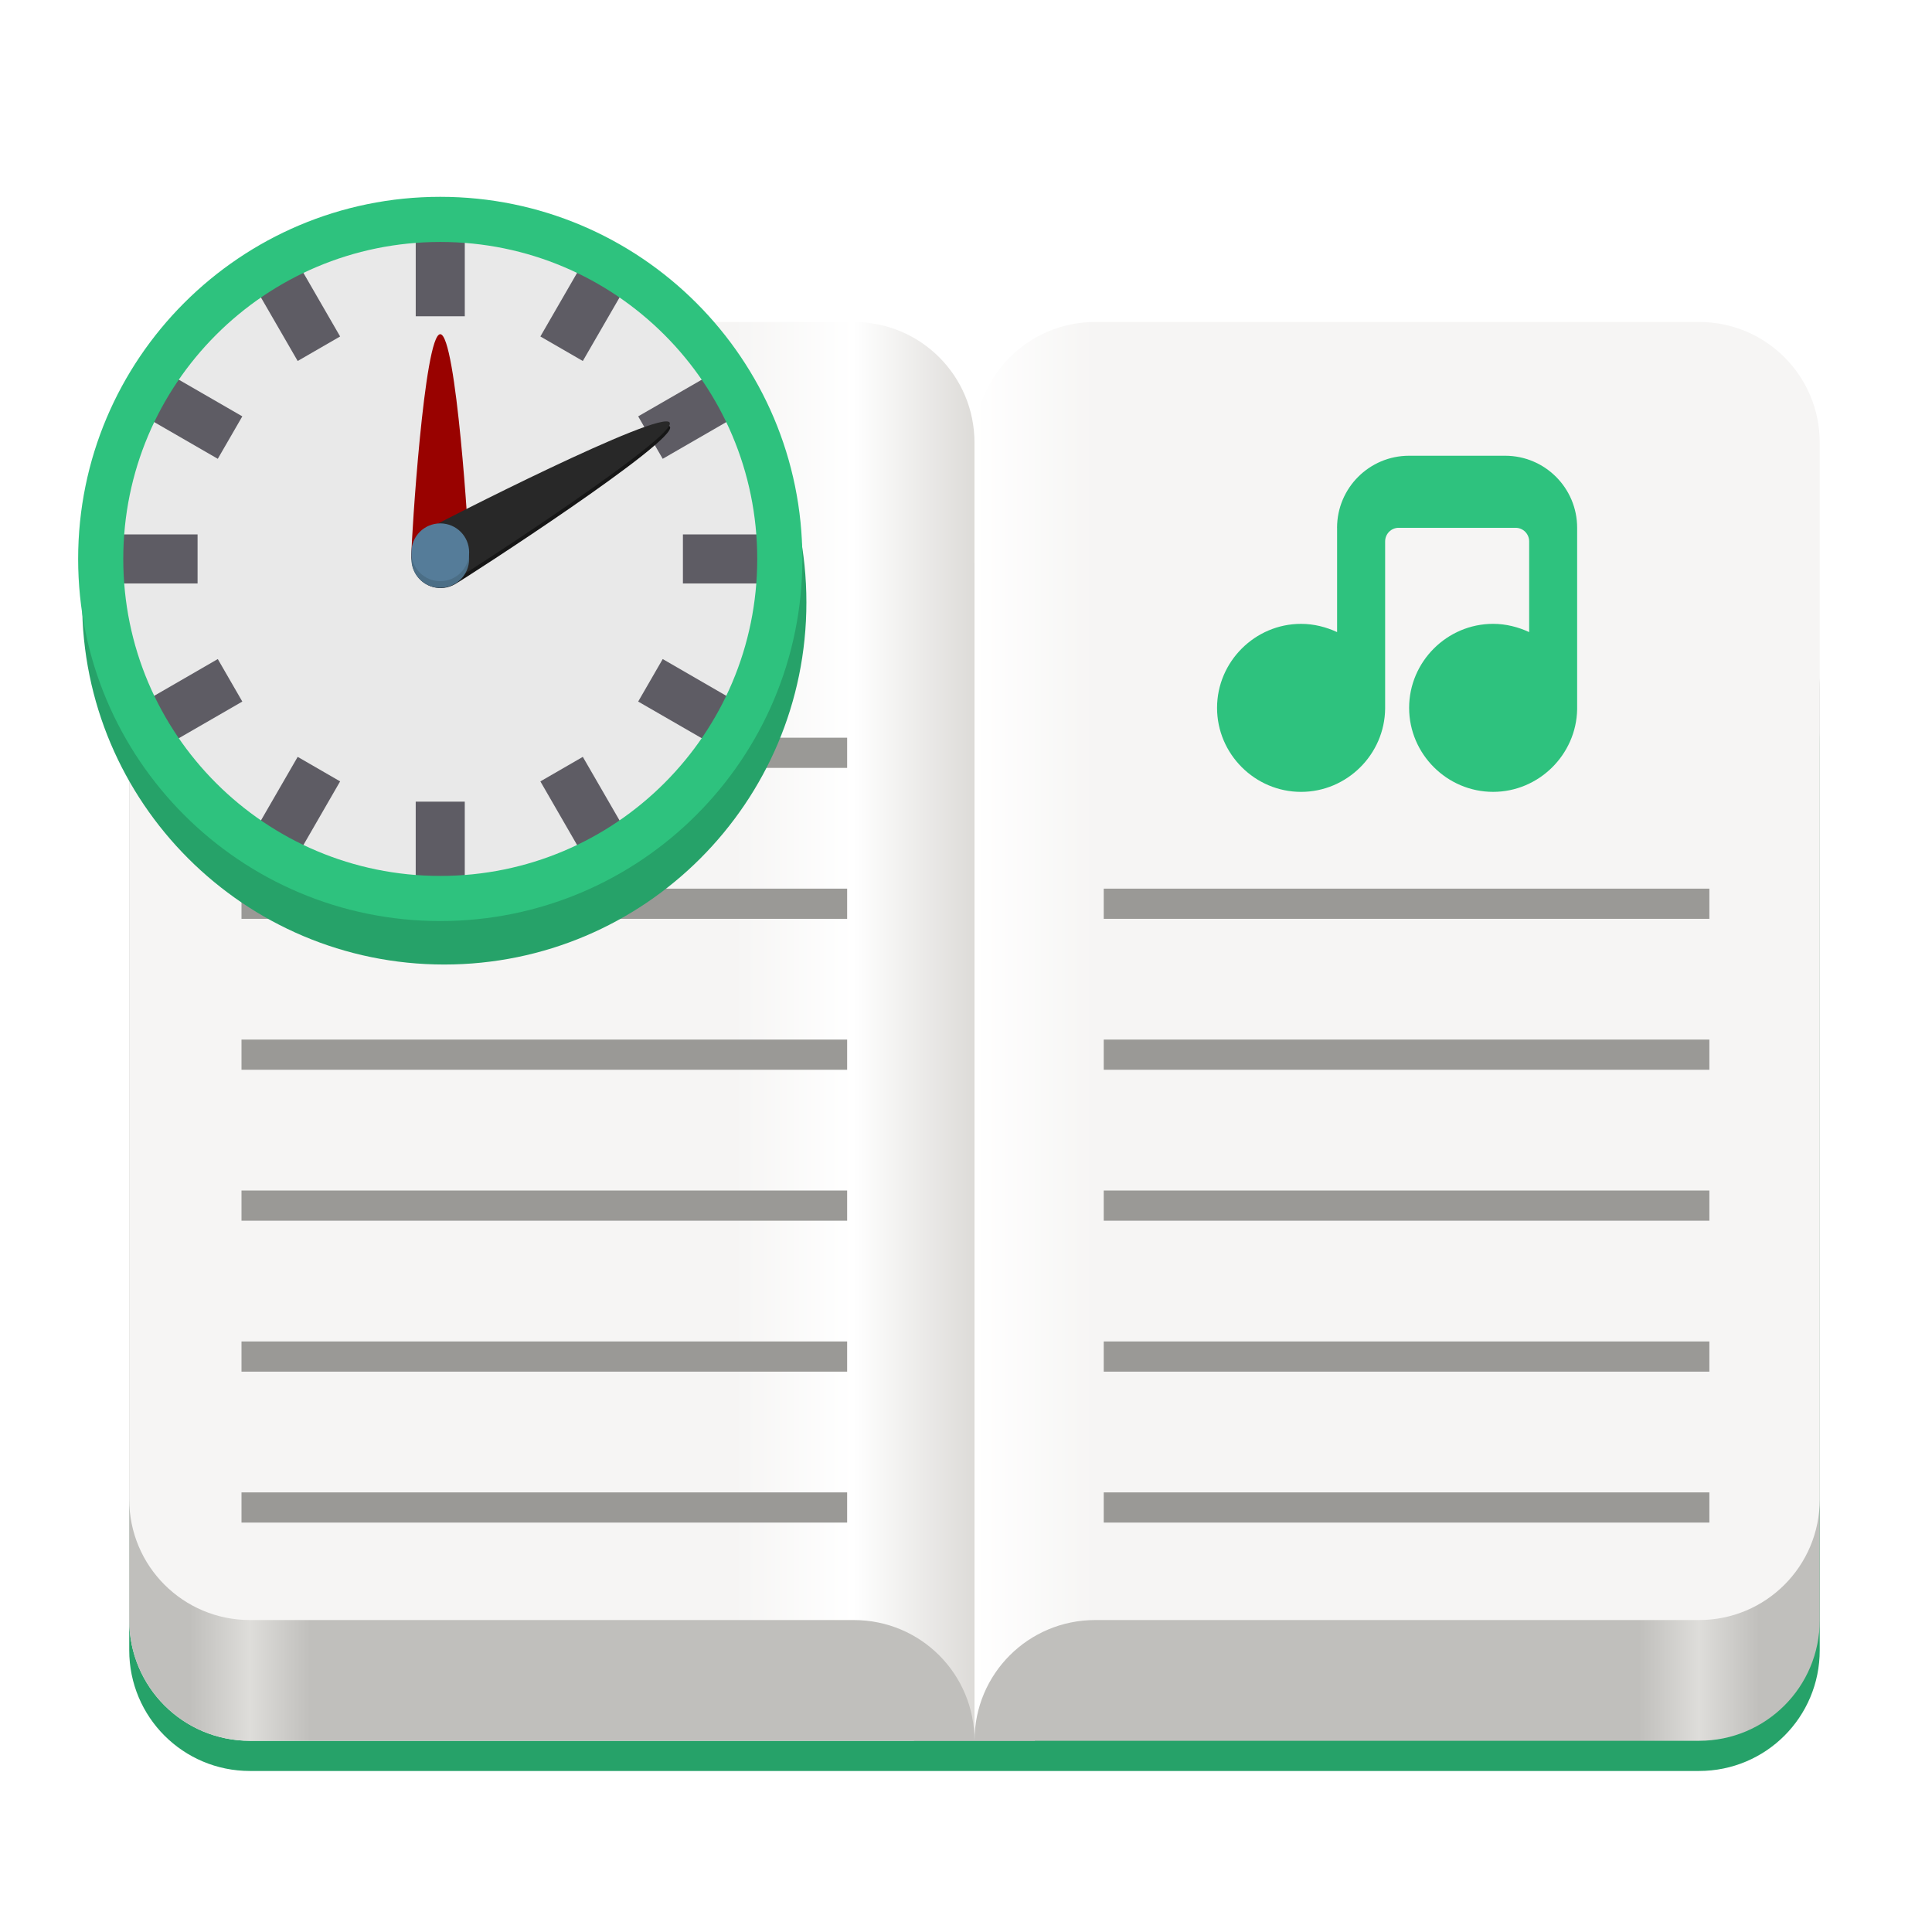
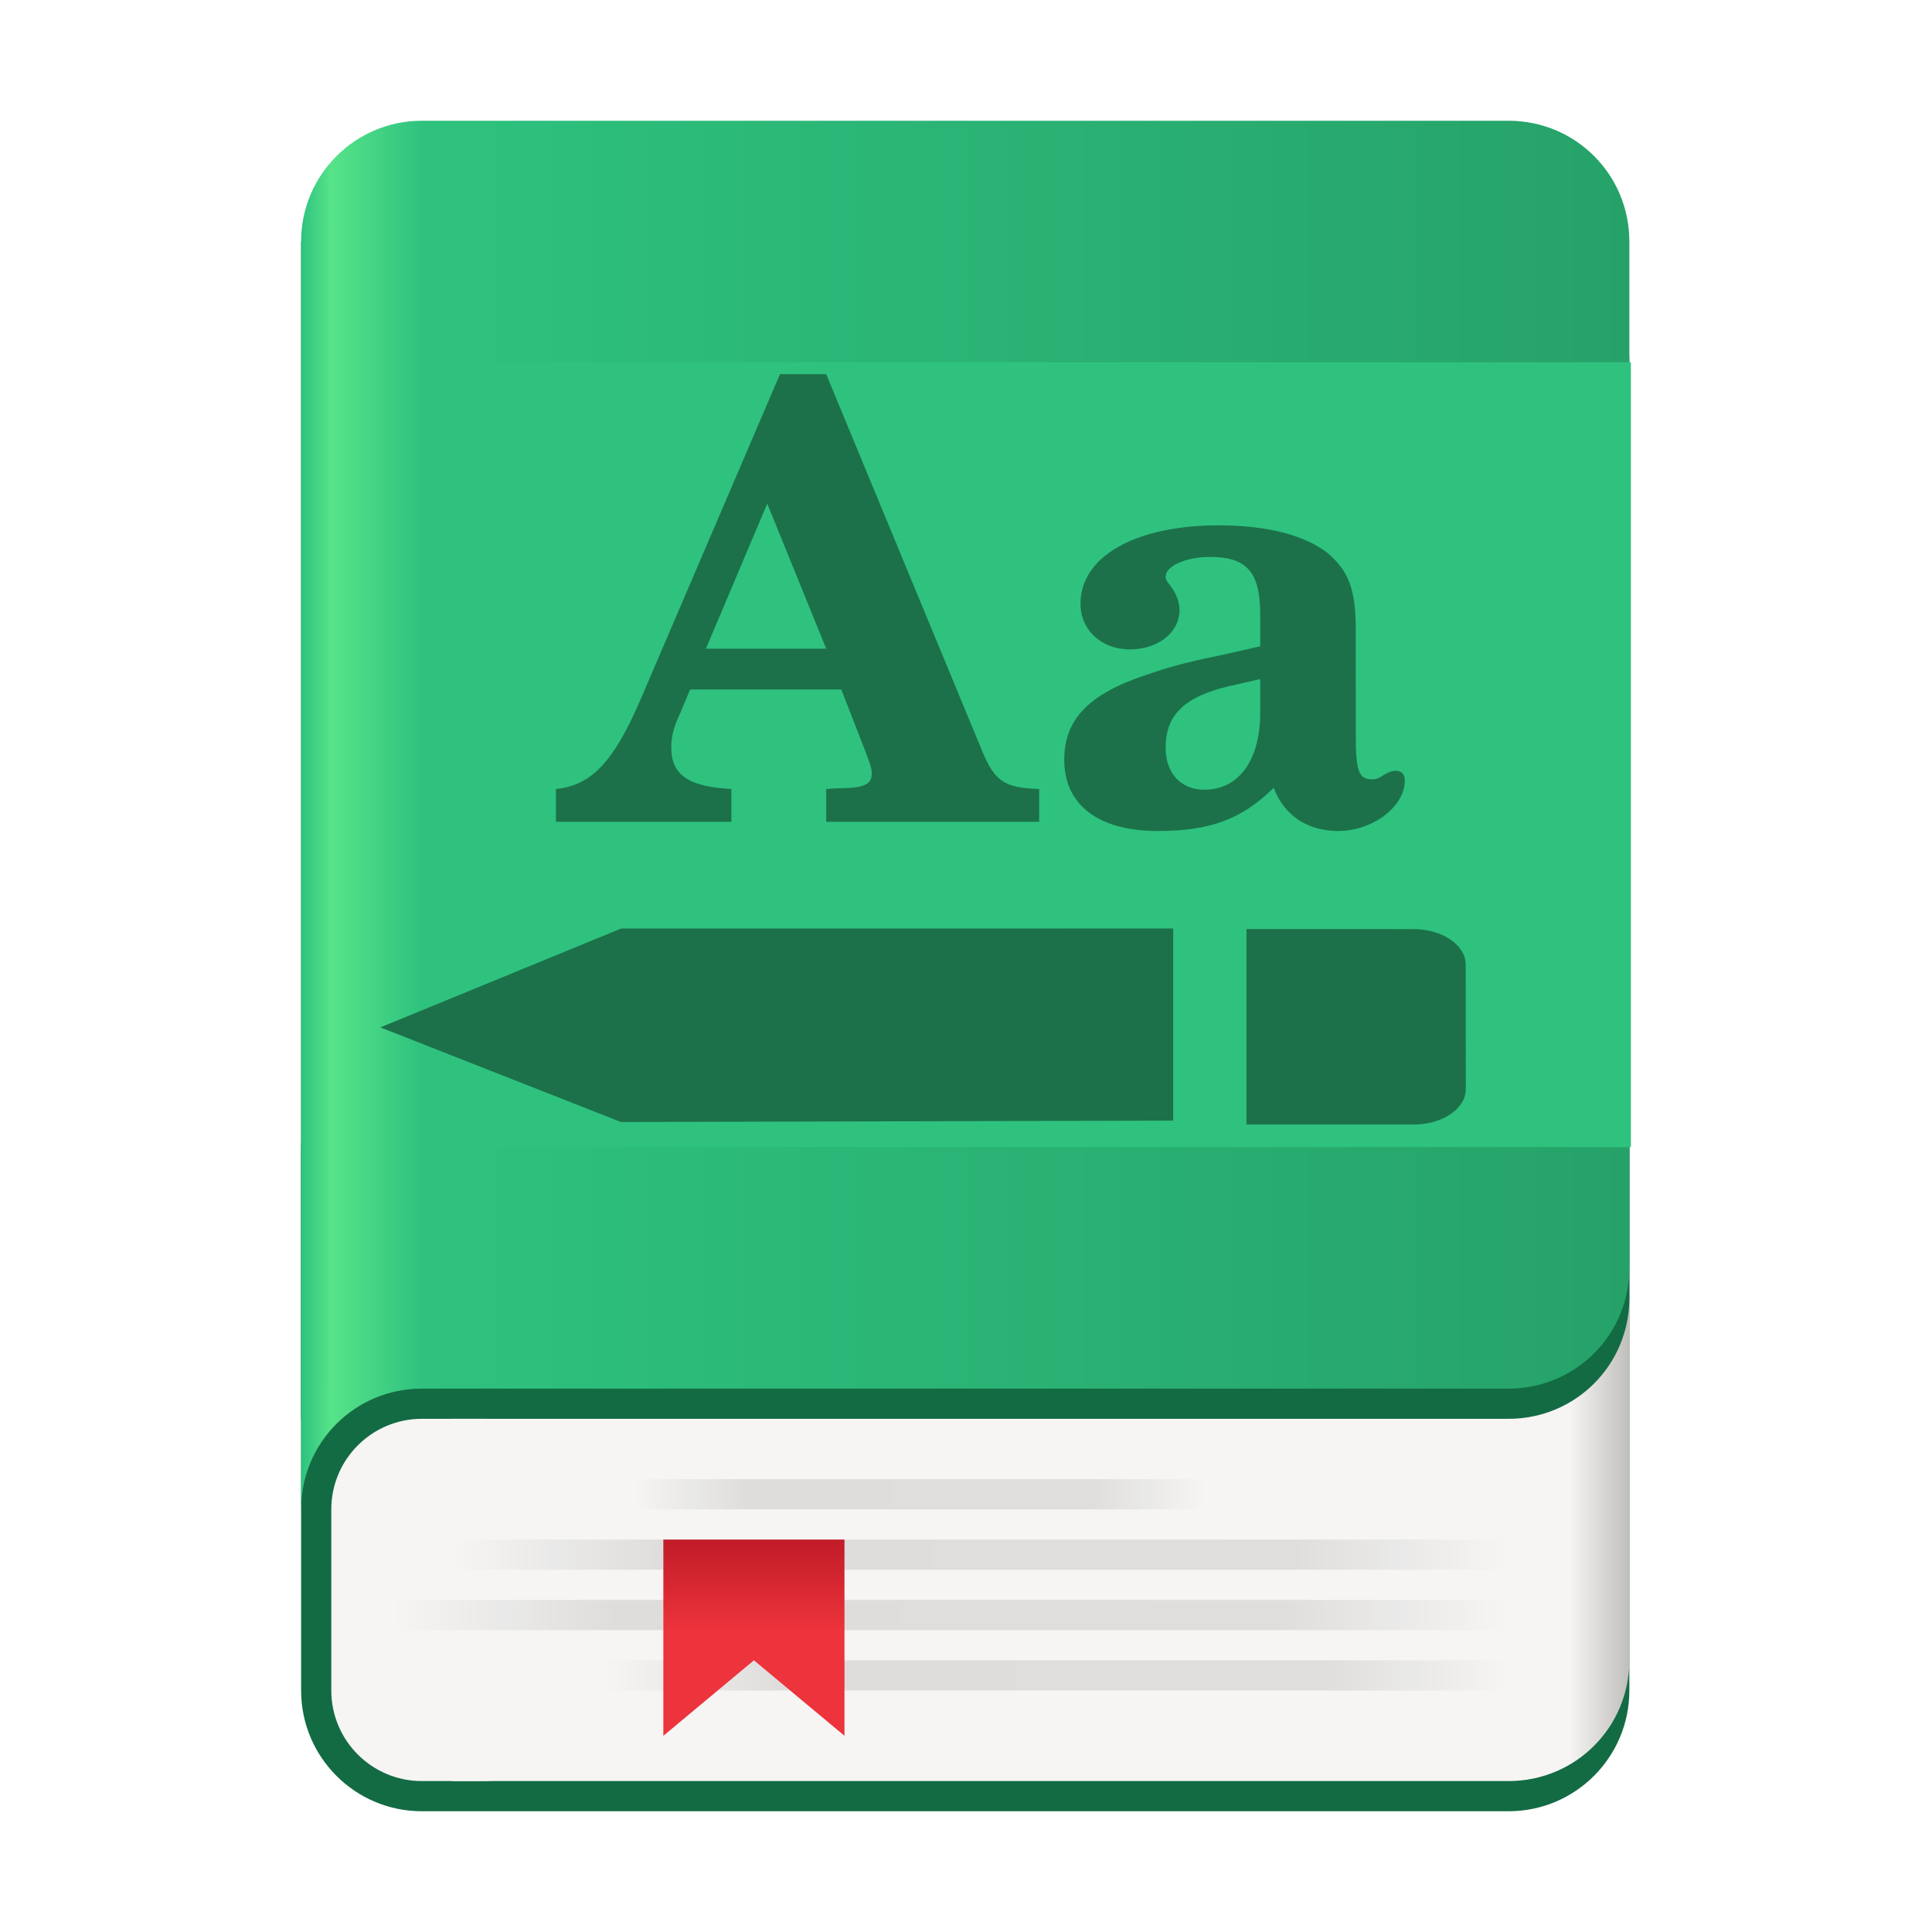
<svg xmlns="http://www.w3.org/2000/svg" xmlns:xlink="http://www.w3.org/1999/xlink" height="128px" viewBox="0 0 128 128" width="128px">
-   <linearGradient id="a" gradientUnits="userSpaceOnUse">
-     <stop offset="0" stop-color="#c0bfbc" />
-     <stop offset="0.846" stop-color="#c0bfbc" />
-     <stop offset="0.923" stop-color="#deddda" />
+   <filter id="a" height="100%" width="100%" x="0%" y="0%">
+     <feColorMatrix color-interpolation-filters="sRGB" values="0 0 0 0 1 0 0 0 0 1 0 0 0 0 1 0 0 0 1 0" />
+   </filter>
+   <linearGradient id="b" gradientUnits="userSpaceOnUse" x1="99.95" x2="107.95" y1="83" y2="83">
+     <stop offset="0" stop-color="#f6f5f4" />
+     <stop offset="0.5" stop-color="#f6f5f4" />
    <stop offset="1" stop-color="#c0bfbc" />
  </linearGradient>
-   <linearGradient id="b" x1="64.564" x2="116.564" xlink:href="#a" y1="76.331" y2="76.331" />
-   <linearGradient id="c" gradientUnits="userSpaceOnUse" x1="40.564" x2="40.564" y1="29.331" y2="141.848">
-     <stop offset="0" stop-color="#edece9" />
-     <stop offset="1" stop-color="#ffffff" />
+   <linearGradient id="c" gradientUnits="userSpaceOnUse" x1="19.95" x2="107.95" y1="54" y2="54">
+     <stop offset="0" stop-color="#2ec27e" />
+     <stop offset="0.023" stop-color="#57e389" />
+     <stop offset="0.091" stop-color="#2ec27e" />
+     <stop offset="1" stop-color="#26a269" />
  </linearGradient>
-   <linearGradient id="d" gradientTransform="matrix(-1 0 0 1 128.5636 -170.6689)" x1="64" x2="116" xlink:href="#a" y1="247" y2="247" />
+   <mask id="d">
+     <g filter="url(#a)">
+       <rect fill-opacity="0.1" height="153.6" width="153.6" x="-12.8" y="-12.8" />
+     </g>
+   </mask>
  <linearGradient id="e" gradientUnits="userSpaceOnUse">
-     <stop offset="0" stop-color="#f6f5f4" />
-     <stop offset="0.5" stop-color="#ffffff" />
-     <stop offset="1" stop-color="#dddbd8" />
+     <stop offset="0" stop-opacity="0" />
+     <stop offset="0.2" />
+     <stop offset="0.8" stop-opacity="0.949" />
+     <stop offset="1" stop-opacity="0" />
  </linearGradient>
-   <linearGradient id="f" gradientTransform="matrix(-0.25 0 0 0.25 168.5636 26.33105)" x1="384" x2="448" xlink:href="#e" y1="120" y2="120" />
-   <linearGradient id="g" x1="48.564" x2="64.564" xlink:href="#e" y1="56.331" y2="56.331" />
-   <path d="m 16.562 41.332 c -4.43 0 -8 3.566 -8 8 v 60 c 0 4.43 3.57 8 8 8 h 96 c 4.434 0 8 -3.57 8 -8 v -60 c 0 -4.434 -3.566 -8 -8 -8 z m 0 0" fill="#26a269" />
-   <path d="m 60.562 37.332 v 78 h 52 c 4.434 0 8 -3.57 8 -8 v -61.648 c 0 -4.43 -3.566 -8 -8 -8 z m 0 0" fill="url(#b)" />
-   <path d="m 60.562 29.332 v 86 h -44 c -4.43 0 -8 -3.57 -8 -8 v -70 c 0 -4.434 3.57 -8 8 -8 z m 0 0" fill="url(#c)" />
-   <path d="m 68.562 37.332 v 78 h -52 c -4.43 0 -8 -3.57 -8 -8 v -61.648 c 0 -4.43 3.57 -8 8 -8 z m 0 0" fill="url(#d)" />
-   <path d="m 72.562 21.332 c -4.43 0 -8 3.566 -8 8 v 86 c 0 -4.434 3.57 -8 8 -8 h 40 c 4.434 0 8 -3.57 8 -8 v -70 c 0 -4.434 -3.566 -8 -8 -8 z m 0 0" fill="url(#f)" />
-   <path d="m 56.562 21.332 c 4.434 0 8 3.566 8 8 v 86 c 0 -4.434 -3.566 -8 -8 -8 h -40 c -4.43 0 -8 -3.57 -8 -8 v -70 c 0 -4.434 3.57 -8 8 -8 z m 0 0" fill="url(#g)" />
-   <path d="m 88.586 34.969 v 6.91 c -0.719 -0.336 -1.539 -0.547 -2.387 -0.547 c -3.055 0 -5.566 2.508 -5.566 5.566 c 0 3.059 2.512 5.566 5.566 5.566 c 3.039 0 5.539 -2.484 5.57 -5.516 v -11.078 c 0 -0.5 0.402 -0.902 0.898 -0.902 h 7.742 c 0.5 0 0.902 0.402 0.902 0.902 v 6.008 c -0.723 -0.336 -1.543 -0.547 -2.387 -0.547 c -3.055 0 -5.566 2.508 -5.566 5.566 c 0 3.059 2.512 5.566 5.566 5.566 c 3.02 0 5.512 -2.461 5.566 -5.469 v -12.027 c 0 -2.637 -2.137 -4.773 -4.77 -4.773 h -6.363 c -2.637 0 -4.773 2.137 -4.773 4.773 z m 0 0" fill="#2ec27e" />
-   <path d="m 73.125 59.875 h 40.125" fill="none" stroke="#9a9996" stroke-width="2" />
-   <path d="m 73.125 69.875 h 40.125" fill="none" stroke="#9a9996" stroke-width="2" />
-   <path d="m 73.125 79.875 h 40.125" fill="none" stroke="#9a9996" stroke-width="2" />
-   <path d="m 73.125 89.875 h 40.125" fill="none" stroke="#9a9996" stroke-width="2" />
-   <path d="m 73.125 99.875 h 40.125" fill="none" stroke="#9a9996" stroke-width="2" />
-   <path d="m 32.949 31.645 v 4.836 c -0.504 -0.234 -1.078 -0.383 -1.668 -0.383 c -2.141 0 -3.898 1.758 -3.898 3.898 c 0 2.137 1.758 3.895 3.898 3.895 c 2.125 0 3.875 -1.738 3.895 -3.863 v -7.75 c 0 -0.348 0.285 -0.633 0.633 -0.633 h 5.418 c 0.348 0 0.629 0.285 0.629 0.633 v 4.203 c -0.504 -0.234 -1.078 -0.383 -1.668 -0.383 c -2.141 0 -3.898 1.758 -3.898 3.898 c 0 2.137 1.758 3.895 3.898 3.895 c 2.113 0 3.855 -1.723 3.895 -3.828 v -8.418 c 0 -1.844 -1.496 -3.34 -3.34 -3.34 h -4.453 c -1.844 0 -3.34 1.496 -3.34 3.34 z m 0 0" fill="#2ec27e" />
-   <g fill="none" stroke="#9a9996" stroke-width="2">
-     <path d="m 16 49.875 h 40.125" />
-     <path d="m 16 59.875 h 40.125" />
-     <path d="m 16 69.875 h 40.125" />
-     <path d="m 16 79.875 h 40.125" />
-     <path d="m 16 89.875 h 40.125" />
-     <path d="m 16 99.875 h 40.125" />
+   <linearGradient id="f" gradientTransform="matrix(1.372549 0 0 1 -19.69714 -154.0003)" x1="42" x2="93" xlink:href="#e" y1="273" y2="273" />
+   <clipPath id="g">
+     <rect height="152" width="192" />
+   </clipPath>
+   <mask id="h">
+     <g filter="url(#a)">
+       <rect fill-opacity="0.1" height="153.6" width="153.6" x="-12.8" y="-12.8" />
+     </g>
+   </mask>
+   <linearGradient id="i" gradientTransform="matrix(1.45098 0 0 1 -26.99121 -150.0003)" x1="42" x2="93" xlink:href="#e" y1="273" y2="273" />
+   <clipPath id="j">
+     <rect height="152" width="192" />
+   </clipPath>
+   <mask id="k">
+     <g filter="url(#a)">
+       <rect fill-opacity="0.1" height="153.6" width="153.6" x="-12.8" y="-12.8" />
+     </g>
+   </mask>
+   <linearGradient id="l" gradientTransform="matrix(1.176471 0 0 1 -1.461792 -146.0003)" x1="42" x2="93" xlink:href="#e" y1="273" y2="273" />
+   <clipPath id="m">
+     <rect height="152" width="192" />
+   </clipPath>
+   <mask id="n">
+     <g filter="url(#a)">
+       <rect fill-opacity="0.1" height="153.6" width="153.6" x="-12.8" y="-12.8" />
+     </g>
+   </mask>
+   <linearGradient id="o" gradientTransform="matrix(0.745098 0 0 1 18.65582 -158.0003)" x1="42" x2="93" xlink:href="#e" y1="273" y2="273" />
+   <clipPath id="p">
+     <rect height="152" width="192" />
+   </clipPath>
+   <linearGradient id="q" gradientUnits="userSpaceOnUse" x1="45.95" x2="45.95" y1="108" y2="102">
+     <stop offset="0" stop-color="#ed333b" />
+     <stop offset="1" stop-color="#c01c28" />
+   </linearGradient>
+   <path d="m 27.949 68.125 h 72 c 4.418 0 8 3.582 8 8 v 35.875 c 0 4.418 -3.582 8 -8 8 h -72 c -4.418 0 -8 -3.582 -8 -8 v -35.875 c 0 -4.418 3.582 -8 8 -8 z m 0 0" fill="#136b43" />
+   <path d="m 29.949 48 v 70 h 70 c 4.434 0 8 -3.566 8 -8 v -54 c 0 -4.434 -3.566 -8 -8 -8 z m 0 0" fill="url(#b)" />
+   <path d="m 19.949 16 v 78 h 80 c 4.434 0 8 -3.566 8 -8 v -62 c 0 -4.434 -3.566 -8 -8 -8 z m 0 0" fill="#136b43" />
+   <path d="m 19.949 16 v 84 c 0 -4.434 3.57 -8 8 -8 h 72 c 4.434 0 8 -3.566 8 -8 v -68 c 0 -4.434 -3.566 -8 -8 -8 h -72 c -4.418 0 -8 3.582 -8 8 z m 0 0" fill="url(#c)" />
+   <path d="m 27.949 24 h 80.102 v 52 h -80.102 z m 0 0" fill="#2ec27e" />
+   <path d="m 27.949 94 h 4 c 3.312 0 6 2.688 6 6 v 12 c 0 3.312 -2.688 6 -6 6 h -4 c -3.312 0 -6 -2.688 -6 -6 v -12 c 0 -3.312 2.688 -6 6 -6 z m 0 0" fill="#f6f5f4" />
+   <g mask="url(#d)">
+     <g clip-path="url(#g)" transform="matrix(1 0 0 1 -8 -16)">
+       <path d="m 37.949 118 h 70 v 2 h -70 z m 0 0" fill="url(#f)" />
+     </g>
  </g>
-   <path d="m 53.426 39.91 c 0 13.25 -10.742 23.992 -23.992 23.992 s -23.992 -10.742 -23.992 -23.992 s 10.742 -23.992 23.992 -23.992 s 23.992 10.742 23.992 23.992 z m 0 0" fill="#26a269" fill-rule="evenodd" />
-   <path d="m 52.141 37.352 c 0 12.418 -10.164 22.484 -22.707 22.484 c -12.543 0 -22.707 -10.066 -22.707 -22.484 c 0 -12.418 10.164 -22.484 22.707 -22.484 c 12.543 0 22.707 10.066 22.707 22.484 z m 0 0" fill="#e9e9e9" fill-rule="evenodd" />
-   <path d="m 27.543 14.566 h 3.25 v 6.387 h -3.25 z m -11.016 3.824 l 2.816 -1.625 l 3.191 5.527 l -2.812 1.625 z m -7.625 8.816 l 1.625 -2.812 l 5.527 3.191 l -1.625 2.812 z m -2.199 11.449 v -3.25 h 6.387 v 3.25 z m 3.824 11.016 l -1.625 -2.812 l 5.527 -3.195 l 1.625 2.816 z m 8.816 7.629 l -2.816 -1.625 l 3.195 -5.531 l 2.812 1.625 z m 11.449 2.195 h -3.25 v -6.383 h 3.25 z m 11.016 -3.82 l -2.816 1.625 l -3.191 -5.531 l 2.812 -1.625 z m 7.625 -8.816 l -1.621 2.812 l -5.531 -3.191 l 1.625 -2.816 z m 2.199 -11.453 v 3.25 h -6.387 v -3.25 z m -3.82 -11.012 l 1.621 2.812 l -5.527 3.191 l -1.625 -2.812 z m -8.82 -7.629 l 2.816 1.625 l -3.195 5.527 l -2.812 -1.625 z m 0 0" fill="#5e5c64" fill-rule="evenodd" />
-   <path d="m 51.664 37.031 c 0 12.426 -10.07 22.496 -22.496 22.496 s -22.496 -10.07 -22.496 -22.496 c 0 -12.422 10.07 -22.496 22.496 -22.496 s 22.496 10.074 22.496 22.496 z m 0 0" fill="none" stroke="#2ec27e" stroke-width="2.99" />
-   <path d="m 31.082 36.77 c 0 1.059 -0.855 1.914 -1.914 1.914 c -1.059 0 -1.914 -0.855 -1.914 -1.914 c 0 -1.055 0.855 -14.629 1.914 -14.629 c 1.059 0 1.914 13.574 1.914 14.629 z m 0 0" fill="#990200" fill-rule="evenodd" />
-   <path d="m 30.145 38.703 c -0.914 0.531 -2.086 0.215 -2.613 -0.699 c -0.527 -0.914 -0.215 -2.086 0.699 -2.613 c 0.918 -0.531 15.629 -8.035 16.156 -7.121 c 0.531 0.918 -13.324 9.906 -14.242 10.434 z m 0 0" fill="#161616" fill-rule="evenodd" />
-   <path d="m 30.125 38.43 c -0.914 0.527 -2.086 0.215 -2.613 -0.703 c -0.527 -0.914 -0.215 -2.086 0.699 -2.613 c 0.914 -0.527 15.629 -8.035 16.156 -7.117 c 0.527 0.914 -13.328 9.902 -14.242 10.434 z m 0 0" fill="#282828" fill-rule="evenodd" />
-   <path d="m 31.082 37.031 c 0 1.059 -0.855 1.914 -1.914 1.914 c -1.059 0 -1.914 -0.855 -1.914 -1.914 c 0 -1.055 0.855 -1.914 1.914 -1.914 c 1.059 0 1.914 0.859 1.914 1.914 z m 0 0" fill="#4b6e86" fill-rule="evenodd" />
-   <path d="m 31.082 36.59 c 0 1.055 -0.855 1.914 -1.914 1.914 c -1.059 0 -1.914 -0.859 -1.914 -1.914 c 0 -1.059 0.855 -1.914 1.914 -1.914 c 1.059 0 1.914 0.855 1.914 1.914 z m 0 0" fill="#557c99" fill-rule="evenodd" />
+   <g mask="url(#h)">
+     <g clip-path="url(#j)" transform="matrix(1 0 0 1 -8 -16)">
+       <path d="m 33.949 122 h 74 v 2 h -74 z m 0 0" fill="url(#i)" />
+     </g>
+   </g>
+   <g mask="url(#k)">
+     <g clip-path="url(#m)" transform="matrix(1 0 0 1 -8 -16)">
+       <path d="m 47.949 126 h 60 v 2 h -60 z m 0 0" fill="url(#l)" />
+     </g>
+   </g>
+   <g mask="url(#n)">
+     <g clip-path="url(#p)" transform="matrix(1 0 0 1 -8 -16)">
+       <path d="m 49.949 114 h 38 v 2 h -38 z m 0 0" fill="url(#o)" />
+     </g>
+   </g>
+   <path d="m 43.949 102 h 12 v 13 l -6 -5 l -6 5 z m 0 0" fill="url(#q)" />
+   <g fill="#1c714a">
+     <path d="m 77.727 61.516 l -36.582 0.004 l -15.945 6.547 l 15.941 6.27 l 36.586 -0.094 z m 4.855 0.035 v 12.953 h 11.062 c 1.922 0 3.469 -1.047 3.469 -2.352 l -0.008 -8.242 c 0 -0.652 -0.387 -1.238 -1.012 -1.664 c -0.629 -0.426 -1.496 -0.691 -2.457 -0.691 z m 0 0" fill-rule="evenodd" />
+     <path d="m 51.676 24.789 l -9.141 21.328 c -1.844 4.344 -3.328 5.922 -5.703 6.156 v 2.172 h 11.625 v -2.172 c -2.859 -0.156 -3.984 -0.922 -3.984 -2.781 c 0 -0.672 0.156 -1.328 0.609 -2.281 l 0.641 -1.531 h 10.016 l 1.531 3.938 c 0.438 1.125 0.484 1.328 0.484 1.656 c 0 0.719 -0.562 0.953 -2.344 0.953 l -0.672 0.047 v 2.172 h 14.109 v -2.172 c -2.281 -0.078 -2.938 -0.484 -3.781 -2.531 l -10.328 -24.953 z m -0.844 8.578 l 3.906 9.609 h -7.969 z m 38.988 8.281 c 0 -2.609 -0.484 -3.859 -1.891 -5.031 c -1.5 -1.156 -3.984 -1.812 -7.172 -1.812 c -5.547 0 -9.172 2.062 -9.172 5.203 c 0 1.719 1.375 3.016 3.266 3.016 c 1.891 0 3.297 -1.125 3.297 -2.625 c 0 -0.484 -0.203 -1.047 -0.562 -1.531 c -0.359 -0.469 -0.359 -0.469 -0.359 -0.672 c 0 -0.688 1.328 -1.297 2.938 -1.297 c 2.453 0 3.328 1.016 3.328 3.828 v 2.094 c -0.188 0.031 -1 0.234 -2.484 0.562 c -2.5 0.516 -3.422 0.766 -5.156 1.359 c -3.734 1.25 -5.344 2.938 -5.344 5.594 c 0 2.984 2.25 4.719 6.188 4.719 c 3.469 0 5.562 -0.766 7.688 -2.859 c 0.688 1.812 2.219 2.859 4.266 2.859 c 2.297 0 4.422 -1.609 4.422 -3.344 c 0 -0.406 -0.203 -0.641 -0.594 -0.641 c -0.25 0 -0.484 0.078 -0.812 0.281 c -0.359 0.234 -0.484 0.281 -0.766 0.281 c -0.875 0 -1.078 -0.531 -1.078 -2.906 z m -6.328 3.344 v 2.25 c 0 3.094 -1.406 5.078 -3.688 5.078 c -1.578 0 -2.578 -1.094 -2.578 -2.781 c 0 -2.172 1.25 -3.375 4.141 -4.062 z m -45.941 -20.199" />
+   </g>
</svg>
